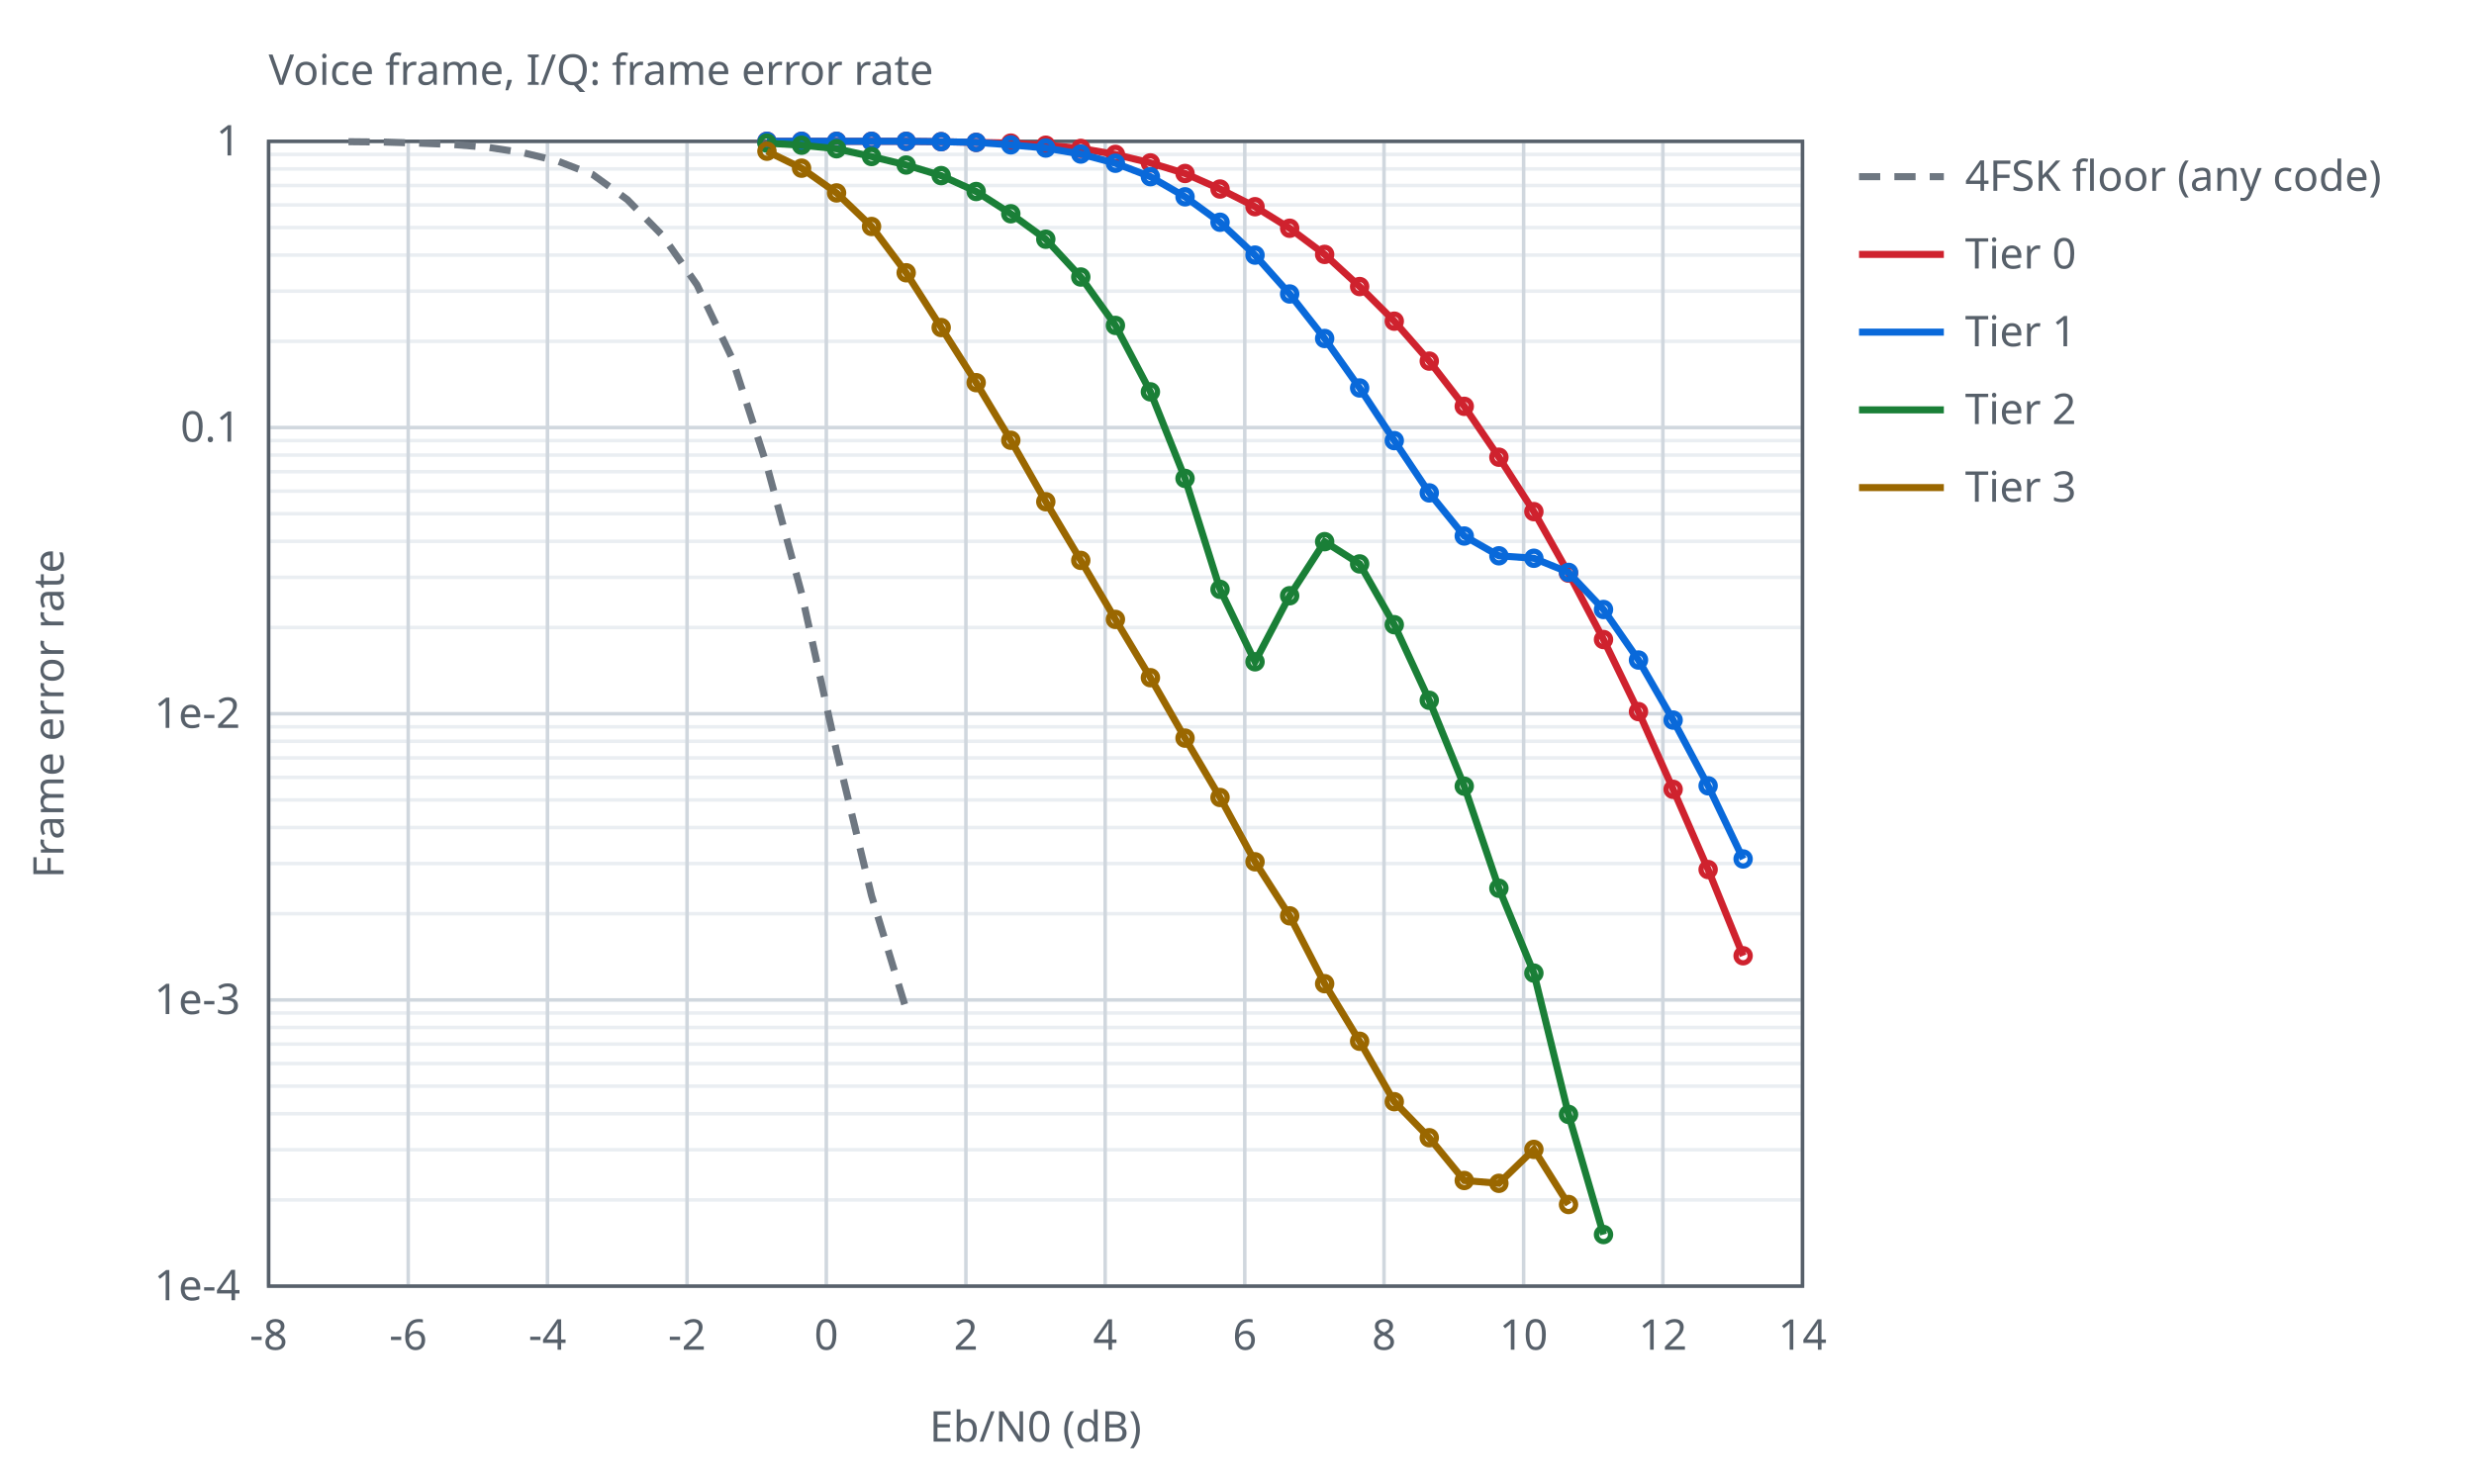
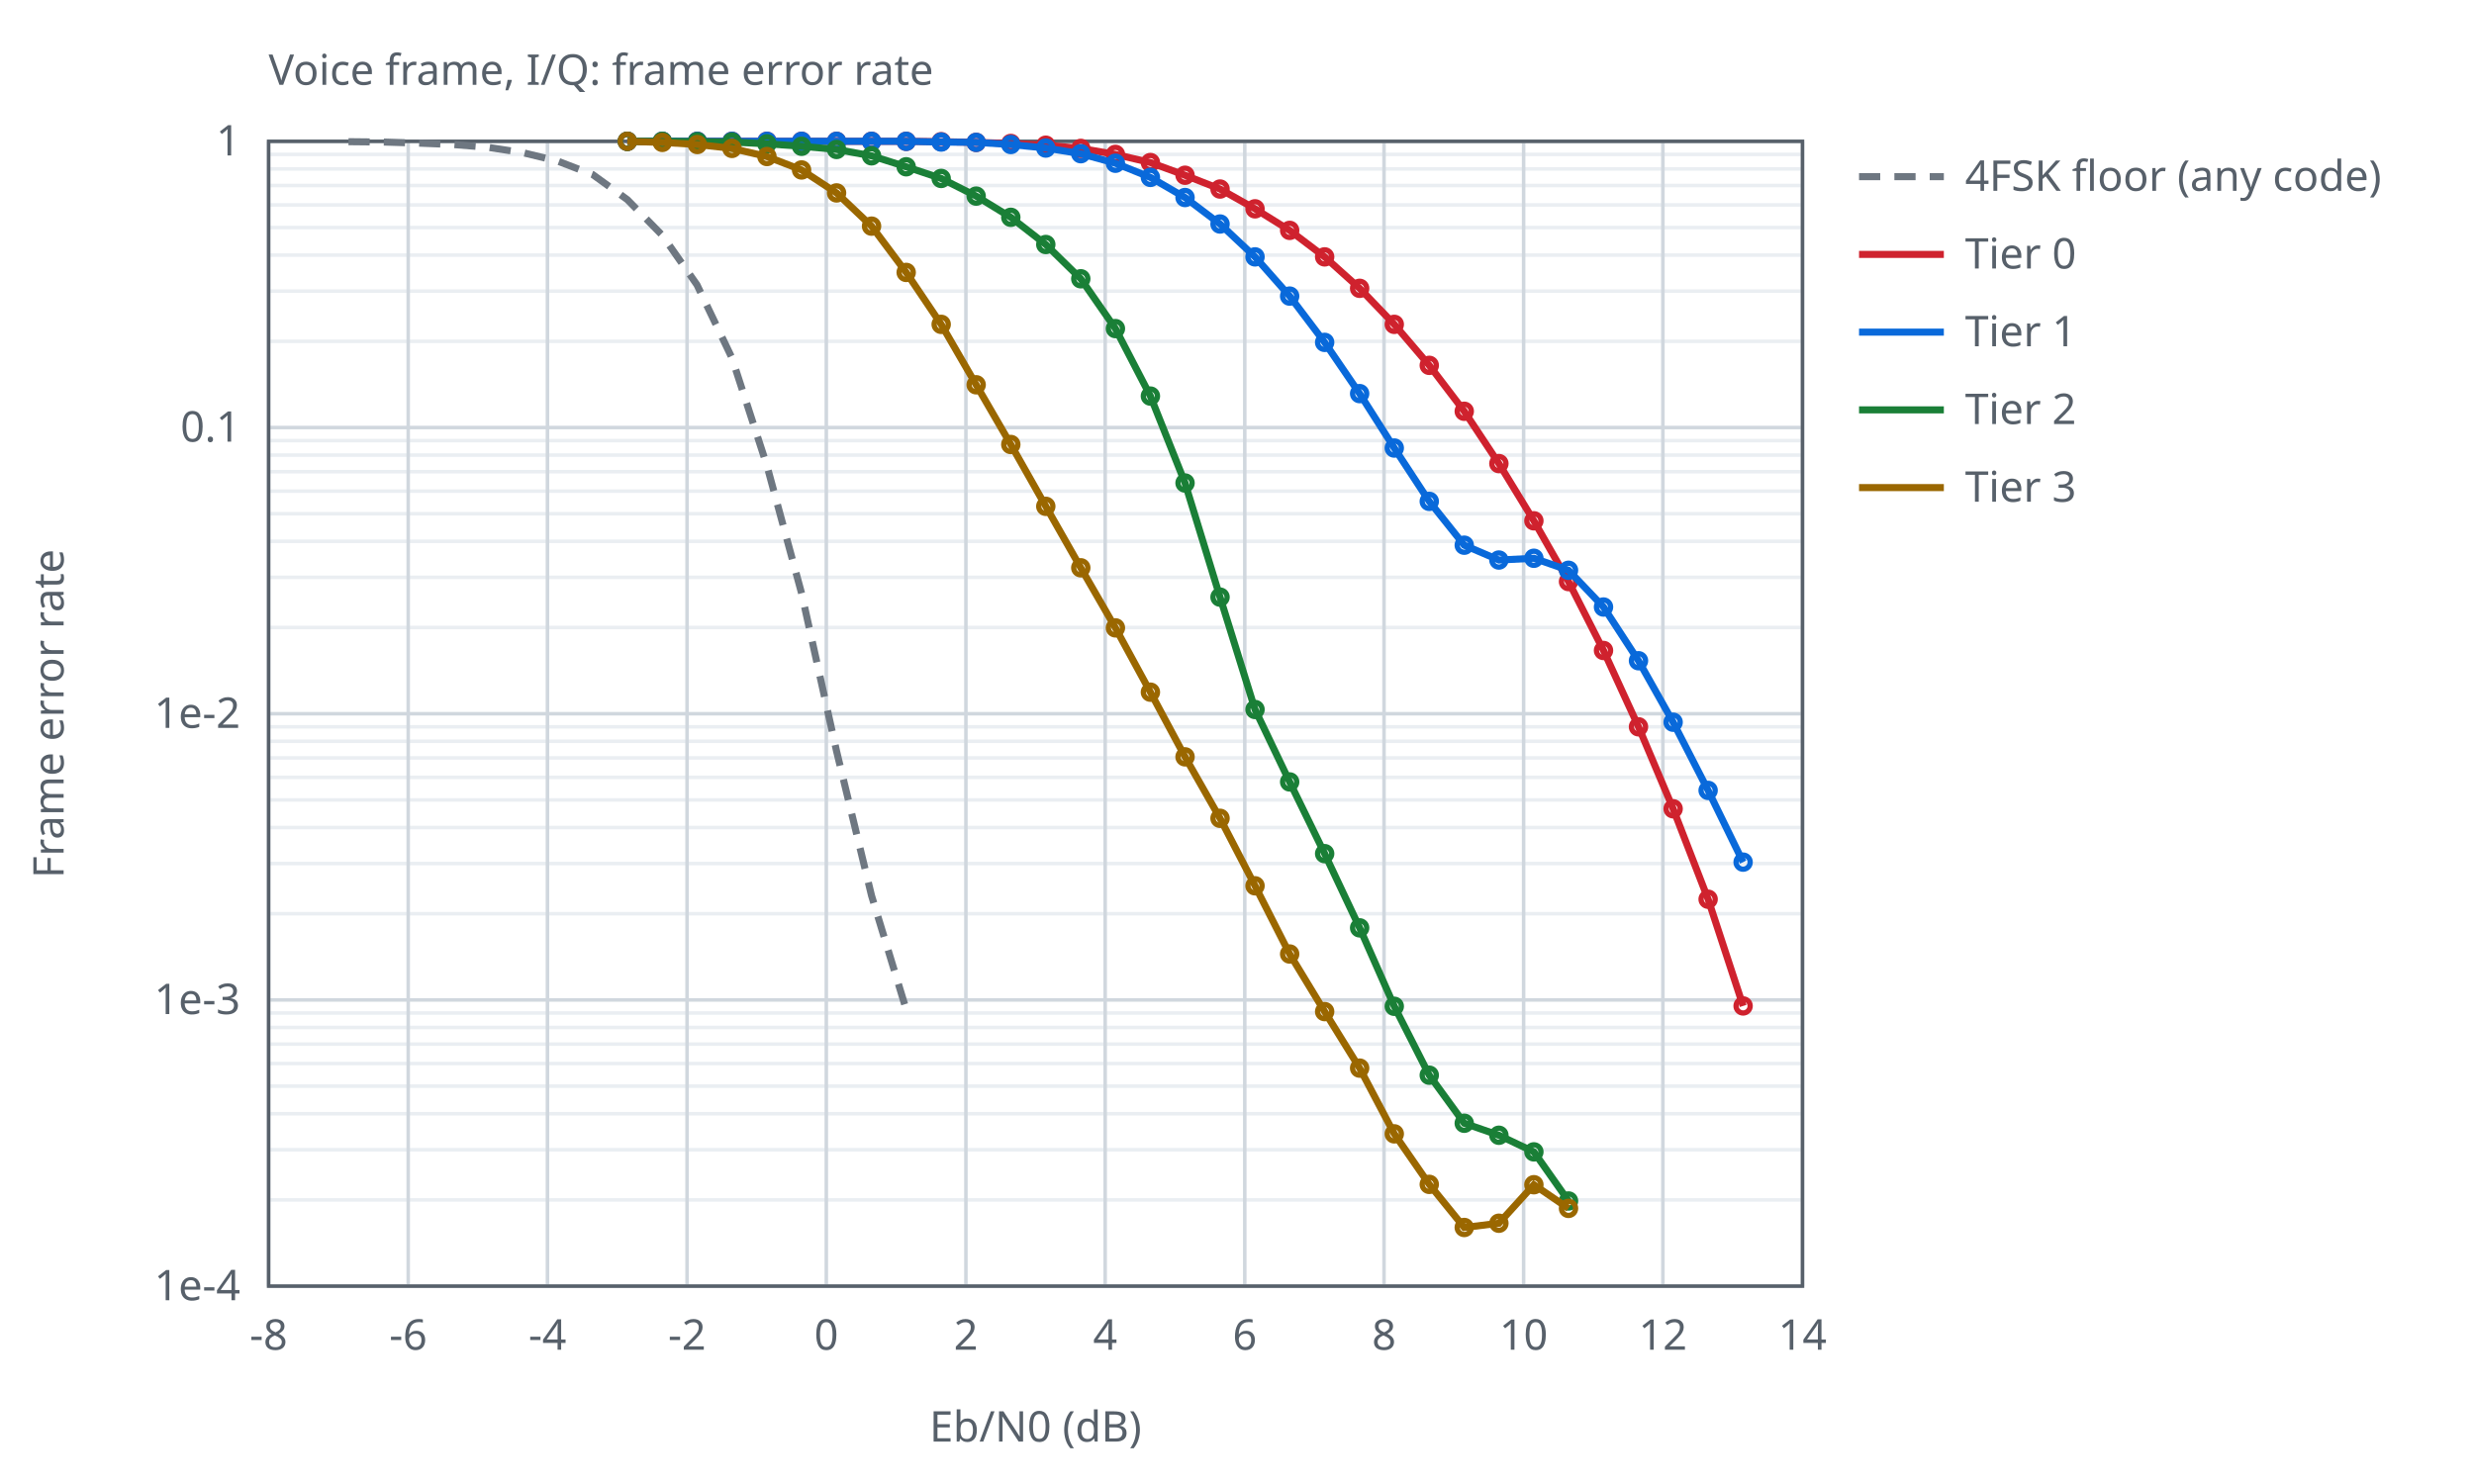
<svg xmlns="http://www.w3.org/2000/svg" width="700" height="420" viewBox="0 0 700 420">
  <style>text{font-family:sans-serif;font-size:12px;fill:#57606a}.ax{stroke:#57606a;stroke-width:1;fill:none}.gr{stroke:#d0d7de;stroke-width:1}.mi{stroke:#eaeef2;stroke-width:1}.r0{stroke:#6e7781}.r1{stroke:#bc4c00}.r2{stroke:#8250df}.s1{stroke:#cf222e}.s2{stroke:#0969da}.s3{stroke:#1a7f37}.s4{stroke:#9a6700}.l{fill:none;stroke-width:2}.p{fill:none;stroke-width:1.5}@media (prefers-color-scheme:dark){text{fill:#c9d1d9}.ax{stroke:#8b949e}.gr{stroke:#30363d}.mi{stroke:#21262d}.r0{stroke:#8b949e}.r1{stroke:#f0883e}.r2{stroke:#d2a8ff}.s1{stroke:#ff7b72}.s2{stroke:#58a6ff}.s3{stroke:#3fb950}.s4{stroke:#d29922}}</style>
  <text x="76.0" y="24">Voice frame, I/Q: frame error rate</text>
  <line class="mi" x1="76.0" y1="96.6" x2="510.0" y2="96.6" />
  <line class="mi" x1="76.0" y1="82.4" x2="510.0" y2="82.4" />
  <line class="mi" x1="76.0" y1="72.2" x2="510.0" y2="72.2" />
  <line class="mi" x1="76.0" y1="64.4" x2="510.0" y2="64.4" />
  <line class="mi" x1="76.0" y1="58.0" x2="510.0" y2="58.0" />
  <line class="mi" x1="76.0" y1="52.5" x2="510.0" y2="52.5" />
  <line class="mi" x1="76.0" y1="47.8" x2="510.0" y2="47.8" />
  <line class="mi" x1="76.0" y1="43.7" x2="510.0" y2="43.7" />
  <line class="mi" x1="76.0" y1="177.6" x2="510.0" y2="177.6" />
  <line class="mi" x1="76.0" y1="163.4" x2="510.0" y2="163.4" />
  <line class="mi" x1="76.0" y1="153.2" x2="510.0" y2="153.2" />
  <line class="mi" x1="76.0" y1="145.4" x2="510.0" y2="145.4" />
  <line class="mi" x1="76.0" y1="139.0" x2="510.0" y2="139.0" />
  <line class="mi" x1="76.0" y1="133.5" x2="510.0" y2="133.5" />
  <line class="mi" x1="76.0" y1="128.8" x2="510.0" y2="128.8" />
  <line class="mi" x1="76.0" y1="124.7" x2="510.0" y2="124.7" />
  <line class="mi" x1="76.0" y1="258.6" x2="510.0" y2="258.6" />
  <line class="mi" x1="76.0" y1="244.4" x2="510.0" y2="244.4" />
  <line class="mi" x1="76.0" y1="234.2" x2="510.0" y2="234.2" />
  <line class="mi" x1="76.0" y1="226.4" x2="510.0" y2="226.4" />
  <line class="mi" x1="76.0" y1="220.0" x2="510.0" y2="220.0" />
  <line class="mi" x1="76.0" y1="214.5" x2="510.0" y2="214.5" />
  <line class="mi" x1="76.0" y1="209.8" x2="510.0" y2="209.8" />
  <line class="mi" x1="76.0" y1="205.7" x2="510.0" y2="205.7" />
  <line class="mi" x1="76.0" y1="339.6" x2="510.0" y2="339.6" />
  <line class="mi" x1="76.0" y1="325.4" x2="510.0" y2="325.4" />
  <line class="mi" x1="76.0" y1="315.2" x2="510.0" y2="315.2" />
  <line class="mi" x1="76.0" y1="307.4" x2="510.0" y2="307.4" />
  <line class="mi" x1="76.0" y1="301.0" x2="510.0" y2="301.0" />
  <line class="mi" x1="76.0" y1="295.5" x2="510.0" y2="295.5" />
  <line class="mi" x1="76.0" y1="290.8" x2="510.0" y2="290.8" />
  <line class="mi" x1="76.0" y1="286.7" x2="510.0" y2="286.7" />
  <line class="gr" x1="76.0" y1="364.0" x2="76.0" y2="40.0" />
  <text x="76.0" y="382.0" text-anchor="middle">-8</text>
  <line class="gr" x1="115.5" y1="364.0" x2="115.5" y2="40.0" />
  <text x="115.5" y="382.0" text-anchor="middle">-6</text>
  <line class="gr" x1="154.9" y1="364.0" x2="154.9" y2="40.0" />
  <text x="154.9" y="382.0" text-anchor="middle">-4</text>
  <line class="gr" x1="194.4" y1="364.0" x2="194.4" y2="40.0" />
  <text x="194.4" y="382.0" text-anchor="middle">-2</text>
  <line class="gr" x1="233.8" y1="364.0" x2="233.8" y2="40.0" />
  <text x="233.8" y="382.0" text-anchor="middle">0</text>
  <line class="gr" x1="273.3" y1="364.0" x2="273.3" y2="40.0" />
  <text x="273.3" y="382.0" text-anchor="middle">2</text>
  <line class="gr" x1="312.7" y1="364.0" x2="312.7" y2="40.0" />
  <text x="312.7" y="382.0" text-anchor="middle">4</text>
  <line class="gr" x1="352.2" y1="364.0" x2="352.2" y2="40.0" />
  <text x="352.2" y="382.0" text-anchor="middle">6</text>
  <line class="gr" x1="391.6" y1="364.0" x2="391.6" y2="40.0" />
  <text x="391.6" y="382.0" text-anchor="middle">8</text>
  <line class="gr" x1="431.1" y1="364.0" x2="431.1" y2="40.0" />
  <text x="431.1" y="382.0" text-anchor="middle">10</text>
  <line class="gr" x1="470.5" y1="364.0" x2="470.5" y2="40.0" />
  <text x="470.5" y="382.0" text-anchor="middle">12</text>
  <line class="gr" x1="510.0" y1="364.0" x2="510.0" y2="40.0" />
  <text x="510.0" y="382.0" text-anchor="middle">14</text>
  <line class="gr" x1="76.0" y1="40.0" x2="510.0" y2="40.0" />
  <text x="68.0" y="44.0" text-anchor="end">1</text>
  <line class="gr" x1="76.0" y1="121.0" x2="510.0" y2="121.0" />
  <text x="68.0" y="125.0" text-anchor="end">0.1</text>
  <line class="gr" x1="76.0" y1="202.0" x2="510.0" y2="202.0" />
  <text x="68.0" y="206.0" text-anchor="end">1e-2</text>
  <line class="gr" x1="76.0" y1="283.0" x2="510.0" y2="283.0" />
  <text x="68.0" y="287.0" text-anchor="end">1e-3</text>
  <line class="gr" x1="76.0" y1="364.0" x2="510.0" y2="364.0" />
  <text x="68.0" y="368.0" text-anchor="end">1e-4</text>
  <rect class="ax" x="76.0" y="40.0" width="434.0" height="324.0" />
  <text x="293.0" y="408.0" text-anchor="middle">Eb/N0 (dB)</text>
  <text x="18" y="202.0" text-anchor="middle" transform="rotate(-90 18 202.0)">Frame error rate</text>
  <path class="l r0" stroke-dasharray="6 4" d="M98.6,40.1 L108.5,40.2 L118.3,40.5 L128.2,40.9 L138.1,41.7 L147.9,43.2 L157.8,45.6 L167.7,49.4 L177.5,56.5 L187.4,66.6 L197.2,80.6 L207.1,101.3 L217.0,131.8 L226.8,167.9 L236.7,212.6 L246.6,253.5 L256.4,285.7" />
  <line class="l r0" stroke-dasharray="6 4" x1="526.0" y1="50.0" x2="550.0" y2="50.0" />
  <text x="556.0" y="54.0">4FSK floor (any code)</text>
-   <path class="l s1" d="M217.0,40.0 L226.8,40.0 L236.7,40.0 L246.6,40.0 L256.4,40.0 L266.3,40.1 L276.2,40.3 L286.0,40.5 L295.9,41.1 L305.8,42.0 L315.6,43.7 L325.5,46.1 L335.3,49.1 L345.2,53.5 L355.1,58.5 L364.9,64.6 L374.8,72.0 L384.7,81.1 L394.5,90.9 L404.4,102.2 L414.3,115.0 L424.1,129.4 L434.0,144.8 L443.8,162.2 L453.7,181.0 L463.6,201.4 L473.4,223.4 L483.3,246.1 L493.2,270.5" />
+   <path class="l s1" d="M177.5,40.0 L187.4,40.0 L197.3,40.0 L207.1,40.0 L217.0,40.0 L226.8,40.0 L236.7,40.0 L246.6,40.0 L256.4,40.0 L266.3,40.1 L276.2,40.3 L286.0,40.6 L295.9,41.1 L305.8,42.0 L315.6,43.7 L325.5,46.0 L335.3,49.6 L345.2,53.5 L355.1,59.1 L364.9,65.2 L374.8,72.7 L384.7,81.6 L394.5,91.8 L404.4,103.4 L414.3,116.4 L424.1,131.2 L434.0,147.4 L443.8,164.6 L453.7,184.1 L463.6,205.7 L473.4,228.9 L483.3,254.5 L493.2,284.7" />
+   <circle class="p s1" cx="177.5" cy="40.0" r="2" />
+   <circle class="p s1" cx="187.4" cy="40.0" r="2" />
+   <circle class="p s1" cx="197.3" cy="40.0" r="2" />
+   <circle class="p s1" cx="207.1" cy="40.0" r="2" />
  <circle class="p s1" cx="217.0" cy="40.0" r="2" />
  <circle class="p s1" cx="226.8" cy="40.0" r="2" />
  <circle class="p s1" cx="236.7" cy="40.0" r="2" />
  <circle class="p s1" cx="246.6" cy="40.0" r="2" />
  <circle class="p s1" cx="256.4" cy="40.0" r="2" />
  <circle class="p s1" cx="266.3" cy="40.1" r="2" />
  <circle class="p s1" cx="276.2" cy="40.3" r="2" />
-   <circle class="p s1" cx="286.0" cy="40.5" r="2" />
+   <circle class="p s1" cx="286.0" cy="40.6" r="2" />
  <circle class="p s1" cx="295.9" cy="41.1" r="2" />
  <circle class="p s1" cx="305.8" cy="42.0" r="2" />
  <circle class="p s1" cx="315.6" cy="43.7" r="2" />
-   <circle class="p s1" cx="325.5" cy="46.1" r="2" />
-   <circle class="p s1" cx="335.3" cy="49.1" r="2" />
+   <circle class="p s1" cx="325.5" cy="46.0" r="2" />
+   <circle class="p s1" cx="335.3" cy="49.6" r="2" />
  <circle class="p s1" cx="345.2" cy="53.5" r="2" />
-   <circle class="p s1" cx="355.1" cy="58.5" r="2" />
-   <circle class="p s1" cx="364.9" cy="64.6" r="2" />
-   <circle class="p s1" cx="374.8" cy="72.0" r="2" />
-   <circle class="p s1" cx="384.7" cy="81.1" r="2" />
-   <circle class="p s1" cx="394.5" cy="90.9" r="2" />
-   <circle class="p s1" cx="404.4" cy="102.2" r="2" />
-   <circle class="p s1" cx="414.3" cy="115.0" r="2" />
-   <circle class="p s1" cx="424.1" cy="129.4" r="2" />
-   <circle class="p s1" cx="434.0" cy="144.8" r="2" />
-   <circle class="p s1" cx="443.8" cy="162.2" r="2" />
-   <circle class="p s1" cx="453.7" cy="181.0" r="2" />
-   <circle class="p s1" cx="463.6" cy="201.4" r="2" />
-   <circle class="p s1" cx="473.4" cy="223.4" r="2" />
-   <circle class="p s1" cx="483.3" cy="246.1" r="2" />
-   <circle class="p s1" cx="493.2" cy="270.5" r="2" />
+   <circle class="p s1" cx="355.1" cy="59.1" r="2" />
+   <circle class="p s1" cx="364.9" cy="65.2" r="2" />
+   <circle class="p s1" cx="374.8" cy="72.7" r="2" />
+   <circle class="p s1" cx="384.7" cy="81.6" r="2" />
+   <circle class="p s1" cx="394.5" cy="91.8" r="2" />
+   <circle class="p s1" cx="404.4" cy="103.4" r="2" />
+   <circle class="p s1" cx="414.3" cy="116.4" r="2" />
+   <circle class="p s1" cx="424.1" cy="131.2" r="2" />
+   <circle class="p s1" cx="434.0" cy="147.4" r="2" />
+   <circle class="p s1" cx="443.8" cy="164.6" r="2" />
+   <circle class="p s1" cx="453.7" cy="184.1" r="2" />
+   <circle class="p s1" cx="463.6" cy="205.7" r="2" />
+   <circle class="p s1" cx="473.4" cy="228.9" r="2" />
+   <circle class="p s1" cx="483.3" cy="254.5" r="2" />
+   <circle class="p s1" cx="493.2" cy="284.7" r="2" />
  <line class="l s1" x1="526.0" y1="72.0" x2="550.0" y2="72.0" />
  <text x="556.0" y="76.0">Tier 0</text>
-   <path class="l s2" d="M217.0,40.0 L226.8,40.0 L236.7,40.0 L246.6,40.0 L256.4,40.0 L266.3,40.1 L276.2,40.3 L286.0,41.0 L295.9,41.9 L305.8,43.6 L315.6,46.2 L325.5,50.0 L335.3,55.7 L345.2,62.9 L355.1,72.2 L364.9,83.2 L374.8,95.8 L384.7,109.8 L394.5,124.7 L404.4,139.5 L414.3,151.7 L424.1,157.3 L434.0,158.0 L443.8,162.0 L453.7,172.5 L463.6,186.8 L473.4,203.8 L483.3,222.4 L493.2,243.1" />
+   <path class="l s2" d="M177.5,40.0 L187.4,40.0 L197.3,40.0 L207.1,40.0 L217.0,40.0 L226.8,40.0 L236.7,40.0 L246.6,40.0 L256.4,40.0 L266.3,40.2 L276.2,40.3 L286.0,40.9 L295.9,41.9 L305.8,43.5 L315.6,46.2 L325.5,50.2 L335.3,55.9 L345.2,63.4 L355.1,72.7 L364.9,83.8 L374.8,96.9 L384.7,111.4 L394.5,126.8 L404.4,141.9 L414.3,154.3 L424.1,158.5 L434.0,158.0 L443.8,161.4 L453.7,171.8 L463.6,187.0 L473.4,204.4 L483.3,223.7 L493.2,244.0" />
+   <circle class="p s2" cx="177.5" cy="40.0" r="2" />
+   <circle class="p s2" cx="187.4" cy="40.0" r="2" />
+   <circle class="p s2" cx="197.3" cy="40.0" r="2" />
+   <circle class="p s2" cx="207.1" cy="40.0" r="2" />
  <circle class="p s2" cx="217.0" cy="40.0" r="2" />
  <circle class="p s2" cx="226.8" cy="40.0" r="2" />
  <circle class="p s2" cx="236.7" cy="40.0" r="2" />
  <circle class="p s2" cx="246.6" cy="40.0" r="2" />
  <circle class="p s2" cx="256.4" cy="40.0" r="2" />
-   <circle class="p s2" cx="266.3" cy="40.1" r="2" />
+   <circle class="p s2" cx="266.3" cy="40.2" r="2" />
  <circle class="p s2" cx="276.2" cy="40.3" r="2" />
-   <circle class="p s2" cx="286.0" cy="41.0" r="2" />
+   <circle class="p s2" cx="286.0" cy="40.9" r="2" />
  <circle class="p s2" cx="295.9" cy="41.9" r="2" />
-   <circle class="p s2" cx="305.8" cy="43.6" r="2" />
+   <circle class="p s2" cx="305.8" cy="43.5" r="2" />
  <circle class="p s2" cx="315.6" cy="46.2" r="2" />
-   <circle class="p s2" cx="325.5" cy="50.0" r="2" />
-   <circle class="p s2" cx="335.3" cy="55.7" r="2" />
-   <circle class="p s2" cx="345.2" cy="62.9" r="2" />
-   <circle class="p s2" cx="355.1" cy="72.2" r="2" />
-   <circle class="p s2" cx="364.9" cy="83.2" r="2" />
-   <circle class="p s2" cx="374.8" cy="95.8" r="2" />
-   <circle class="p s2" cx="384.7" cy="109.8" r="2" />
-   <circle class="p s2" cx="394.5" cy="124.7" r="2" />
-   <circle class="p s2" cx="404.4" cy="139.5" r="2" />
-   <circle class="p s2" cx="414.3" cy="151.7" r="2" />
-   <circle class="p s2" cx="424.1" cy="157.3" r="2" />
+   <circle class="p s2" cx="325.5" cy="50.2" r="2" />
+   <circle class="p s2" cx="335.3" cy="55.9" r="2" />
+   <circle class="p s2" cx="345.2" cy="63.4" r="2" />
+   <circle class="p s2" cx="355.1" cy="72.7" r="2" />
+   <circle class="p s2" cx="364.9" cy="83.8" r="2" />
+   <circle class="p s2" cx="374.8" cy="96.9" r="2" />
+   <circle class="p s2" cx="384.7" cy="111.4" r="2" />
+   <circle class="p s2" cx="394.5" cy="126.8" r="2" />
+   <circle class="p s2" cx="404.4" cy="141.9" r="2" />
+   <circle class="p s2" cx="414.3" cy="154.3" r="2" />
+   <circle class="p s2" cx="424.1" cy="158.5" r="2" />
  <circle class="p s2" cx="434.0" cy="158.0" r="2" />
-   <circle class="p s2" cx="443.8" cy="162.0" r="2" />
-   <circle class="p s2" cx="453.7" cy="172.5" r="2" />
-   <circle class="p s2" cx="463.6" cy="186.8" r="2" />
-   <circle class="p s2" cx="473.4" cy="203.8" r="2" />
-   <circle class="p s2" cx="483.3" cy="222.4" r="2" />
-   <circle class="p s2" cx="493.2" cy="243.1" r="2" />
+   <circle class="p s2" cx="443.8" cy="161.4" r="2" />
+   <circle class="p s2" cx="453.7" cy="171.8" r="2" />
+   <circle class="p s2" cx="463.6" cy="187.0" r="2" />
+   <circle class="p s2" cx="473.4" cy="204.4" r="2" />
+   <circle class="p s2" cx="483.3" cy="223.7" r="2" />
+   <circle class="p s2" cx="493.2" cy="244.0" r="2" />
  <line class="l s2" x1="526.0" y1="94.0" x2="550.0" y2="94.0" />
  <text x="556.0" y="98.0">Tier 1</text>
-   <path class="l s3" d="M217.0,40.5 L226.8,41.1 L236.7,42.1 L246.6,44.3 L256.4,46.7 L266.3,49.7 L276.2,54.2 L286.0,60.5 L295.9,67.7 L305.8,78.4 L315.6,92.1 L325.5,110.9 L335.3,135.4 L345.2,166.8 L355.1,187.3 L364.9,168.6 L374.8,153.3 L384.7,159.6 L394.5,176.8 L404.4,198.2 L414.3,222.5 L424.1,251.4 L434.0,275.4 L443.8,315.4 L453.7,349.4" />
-   <circle class="p s3" cx="217.0" cy="40.5" r="2" />
-   <circle class="p s3" cx="226.8" cy="41.1" r="2" />
-   <circle class="p s3" cx="236.7" cy="42.1" r="2" />
-   <circle class="p s3" cx="246.6" cy="44.3" r="2" />
-   <circle class="p s3" cx="256.4" cy="46.7" r="2" />
-   <circle class="p s3" cx="266.3" cy="49.7" r="2" />
-   <circle class="p s3" cx="276.2" cy="54.2" r="2" />
-   <circle class="p s3" cx="286.0" cy="60.5" r="2" />
-   <circle class="p s3" cx="295.9" cy="67.7" r="2" />
-   <circle class="p s3" cx="305.8" cy="78.4" r="2" />
-   <circle class="p s3" cx="315.6" cy="92.1" r="2" />
-   <circle class="p s3" cx="325.5" cy="110.9" r="2" />
-   <circle class="p s3" cx="335.3" cy="135.4" r="2" />
-   <circle class="p s3" cx="345.2" cy="166.8" r="2" />
-   <circle class="p s3" cx="355.1" cy="187.3" r="2" />
-   <circle class="p s3" cx="364.9" cy="168.6" r="2" />
-   <circle class="p s3" cx="374.8" cy="153.3" r="2" />
-   <circle class="p s3" cx="384.7" cy="159.6" r="2" />
-   <circle class="p s3" cx="394.5" cy="176.8" r="2" />
-   <circle class="p s3" cx="404.4" cy="198.2" r="2" />
-   <circle class="p s3" cx="414.3" cy="222.5" r="2" />
-   <circle class="p s3" cx="424.1" cy="251.4" r="2" />
-   <circle class="p s3" cx="434.0" cy="275.4" r="2" />
-   <circle class="p s3" cx="443.8" cy="315.4" r="2" />
-   <circle class="p s3" cx="453.7" cy="349.4" r="2" />
+   <path class="l s3" d="M177.5,40.0 L187.4,40.0 L197.3,40.1 L207.1,40.2 L217.0,40.7 L226.8,41.4 L236.7,42.3 L246.6,44.1 L256.4,47.2 L266.3,50.5 L276.2,55.5 L286.0,61.5 L295.9,69.2 L305.8,78.9 L315.6,93.0 L325.5,112.1 L335.3,136.7 L345.2,169.0 L355.1,200.8 L364.9,221.3 L374.8,241.6 L384.7,262.6 L394.5,284.8 L404.4,304.3 L414.3,317.9 L424.1,321.3 L434.0,326.0 L443.8,339.9" />
+   <circle class="p s3" cx="177.5" cy="40.0" r="2" />
+   <circle class="p s3" cx="187.4" cy="40.0" r="2" />
+   <circle class="p s3" cx="197.3" cy="40.1" r="2" />
+   <circle class="p s3" cx="207.1" cy="40.2" r="2" />
+   <circle class="p s3" cx="217.0" cy="40.7" r="2" />
+   <circle class="p s3" cx="226.8" cy="41.4" r="2" />
+   <circle class="p s3" cx="236.7" cy="42.3" r="2" />
+   <circle class="p s3" cx="246.6" cy="44.1" r="2" />
+   <circle class="p s3" cx="256.4" cy="47.2" r="2" />
+   <circle class="p s3" cx="266.3" cy="50.5" r="2" />
+   <circle class="p s3" cx="276.2" cy="55.5" r="2" />
+   <circle class="p s3" cx="286.0" cy="61.5" r="2" />
+   <circle class="p s3" cx="295.9" cy="69.2" r="2" />
+   <circle class="p s3" cx="305.8" cy="78.9" r="2" />
+   <circle class="p s3" cx="315.6" cy="93.0" r="2" />
+   <circle class="p s3" cx="325.5" cy="112.1" r="2" />
+   <circle class="p s3" cx="335.3" cy="136.7" r="2" />
+   <circle class="p s3" cx="345.2" cy="169.0" r="2" />
+   <circle class="p s3" cx="355.1" cy="200.8" r="2" />
+   <circle class="p s3" cx="364.9" cy="221.3" r="2" />
+   <circle class="p s3" cx="374.8" cy="241.6" r="2" />
+   <circle class="p s3" cx="384.7" cy="262.6" r="2" />
+   <circle class="p s3" cx="394.5" cy="284.8" r="2" />
+   <circle class="p s3" cx="404.4" cy="304.3" r="2" />
+   <circle class="p s3" cx="414.3" cy="317.9" r="2" />
+   <circle class="p s3" cx="424.1" cy="321.3" r="2" />
+   <circle class="p s3" cx="434.0" cy="326.0" r="2" />
+   <circle class="p s3" cx="443.8" cy="339.9" r="2" />
  <line class="l s3" x1="526.0" y1="116.0" x2="550.0" y2="116.0" />
  <text x="556.0" y="120.0">Tier 2</text>
-   <path class="l s4" d="M217.0,42.8 L226.8,47.6 L236.7,54.6 L246.6,64.1 L256.4,77.2 L266.3,92.7 L276.2,108.3 L286.0,124.6 L295.9,142.0 L305.8,158.6 L315.6,175.3 L325.5,191.8 L335.3,208.9 L345.2,225.7 L355.1,243.9 L364.9,259.2 L374.8,278.4 L384.7,294.7 L394.5,311.8 L404.4,322.0 L414.3,334.1 L424.1,334.9 L434.0,325.3 L443.8,340.9" />
-   <circle class="p s4" cx="217.0" cy="42.8" r="2" />
-   <circle class="p s4" cx="226.8" cy="47.6" r="2" />
+   <path class="l s4" d="M177.5,40.0 L187.4,40.3 L197.3,40.9 L207.1,42.0 L217.0,44.3 L226.8,48.1 L236.7,54.6 L246.6,64.0 L256.4,77.1 L266.3,91.8 L276.2,108.9 L286.0,125.8 L295.9,143.3 L305.8,160.7 L315.6,177.7 L325.5,195.9 L335.3,214.2 L345.2,231.6 L355.1,250.7 L364.9,270.0 L374.8,286.3 L384.7,302.3 L394.5,320.9 L404.4,335.2 L414.3,347.4 L424.1,346.2 L434.0,335.3 L443.8,342.0" />
+   <circle class="p s4" cx="177.5" cy="40.0" r="2" />
+   <circle class="p s4" cx="187.4" cy="40.3" r="2" />
+   <circle class="p s4" cx="197.3" cy="40.9" r="2" />
+   <circle class="p s4" cx="207.1" cy="42.0" r="2" />
+   <circle class="p s4" cx="217.0" cy="44.3" r="2" />
+   <circle class="p s4" cx="226.8" cy="48.1" r="2" />
  <circle class="p s4" cx="236.7" cy="54.6" r="2" />
-   <circle class="p s4" cx="246.6" cy="64.1" r="2" />
-   <circle class="p s4" cx="256.4" cy="77.2" r="2" />
-   <circle class="p s4" cx="266.3" cy="92.7" r="2" />
-   <circle class="p s4" cx="276.2" cy="108.3" r="2" />
-   <circle class="p s4" cx="286.0" cy="124.6" r="2" />
-   <circle class="p s4" cx="295.9" cy="142.0" r="2" />
-   <circle class="p s4" cx="305.8" cy="158.6" r="2" />
-   <circle class="p s4" cx="315.6" cy="175.3" r="2" />
-   <circle class="p s4" cx="325.5" cy="191.8" r="2" />
-   <circle class="p s4" cx="335.3" cy="208.9" r="2" />
-   <circle class="p s4" cx="345.2" cy="225.7" r="2" />
-   <circle class="p s4" cx="355.1" cy="243.9" r="2" />
-   <circle class="p s4" cx="364.9" cy="259.2" r="2" />
-   <circle class="p s4" cx="374.8" cy="278.4" r="2" />
-   <circle class="p s4" cx="384.7" cy="294.7" r="2" />
-   <circle class="p s4" cx="394.5" cy="311.8" r="2" />
-   <circle class="p s4" cx="404.4" cy="322.0" r="2" />
-   <circle class="p s4" cx="414.3" cy="334.1" r="2" />
-   <circle class="p s4" cx="424.1" cy="334.9" r="2" />
-   <circle class="p s4" cx="434.0" cy="325.3" r="2" />
-   <circle class="p s4" cx="443.8" cy="340.9" r="2" />
+   <circle class="p s4" cx="246.6" cy="64.0" r="2" />
+   <circle class="p s4" cx="256.4" cy="77.1" r="2" />
+   <circle class="p s4" cx="266.3" cy="91.8" r="2" />
+   <circle class="p s4" cx="276.2" cy="108.9" r="2" />
+   <circle class="p s4" cx="286.0" cy="125.8" r="2" />
+   <circle class="p s4" cx="295.9" cy="143.3" r="2" />
+   <circle class="p s4" cx="305.8" cy="160.7" r="2" />
+   <circle class="p s4" cx="315.6" cy="177.7" r="2" />
+   <circle class="p s4" cx="325.5" cy="195.9" r="2" />
+   <circle class="p s4" cx="335.3" cy="214.2" r="2" />
+   <circle class="p s4" cx="345.2" cy="231.6" r="2" />
+   <circle class="p s4" cx="355.1" cy="250.7" r="2" />
+   <circle class="p s4" cx="364.9" cy="270.0" r="2" />
+   <circle class="p s4" cx="374.8" cy="286.3" r="2" />
+   <circle class="p s4" cx="384.7" cy="302.3" r="2" />
+   <circle class="p s4" cx="394.5" cy="320.9" r="2" />
+   <circle class="p s4" cx="404.4" cy="335.2" r="2" />
+   <circle class="p s4" cx="414.3" cy="347.4" r="2" />
+   <circle class="p s4" cx="424.1" cy="346.2" r="2" />
+   <circle class="p s4" cx="434.0" cy="335.3" r="2" />
+   <circle class="p s4" cx="443.8" cy="342.0" r="2" />
  <line class="l s4" x1="526.0" y1="138.0" x2="550.0" y2="138.0" />
  <text x="556.0" y="142.0">Tier 3</text>
</svg>
